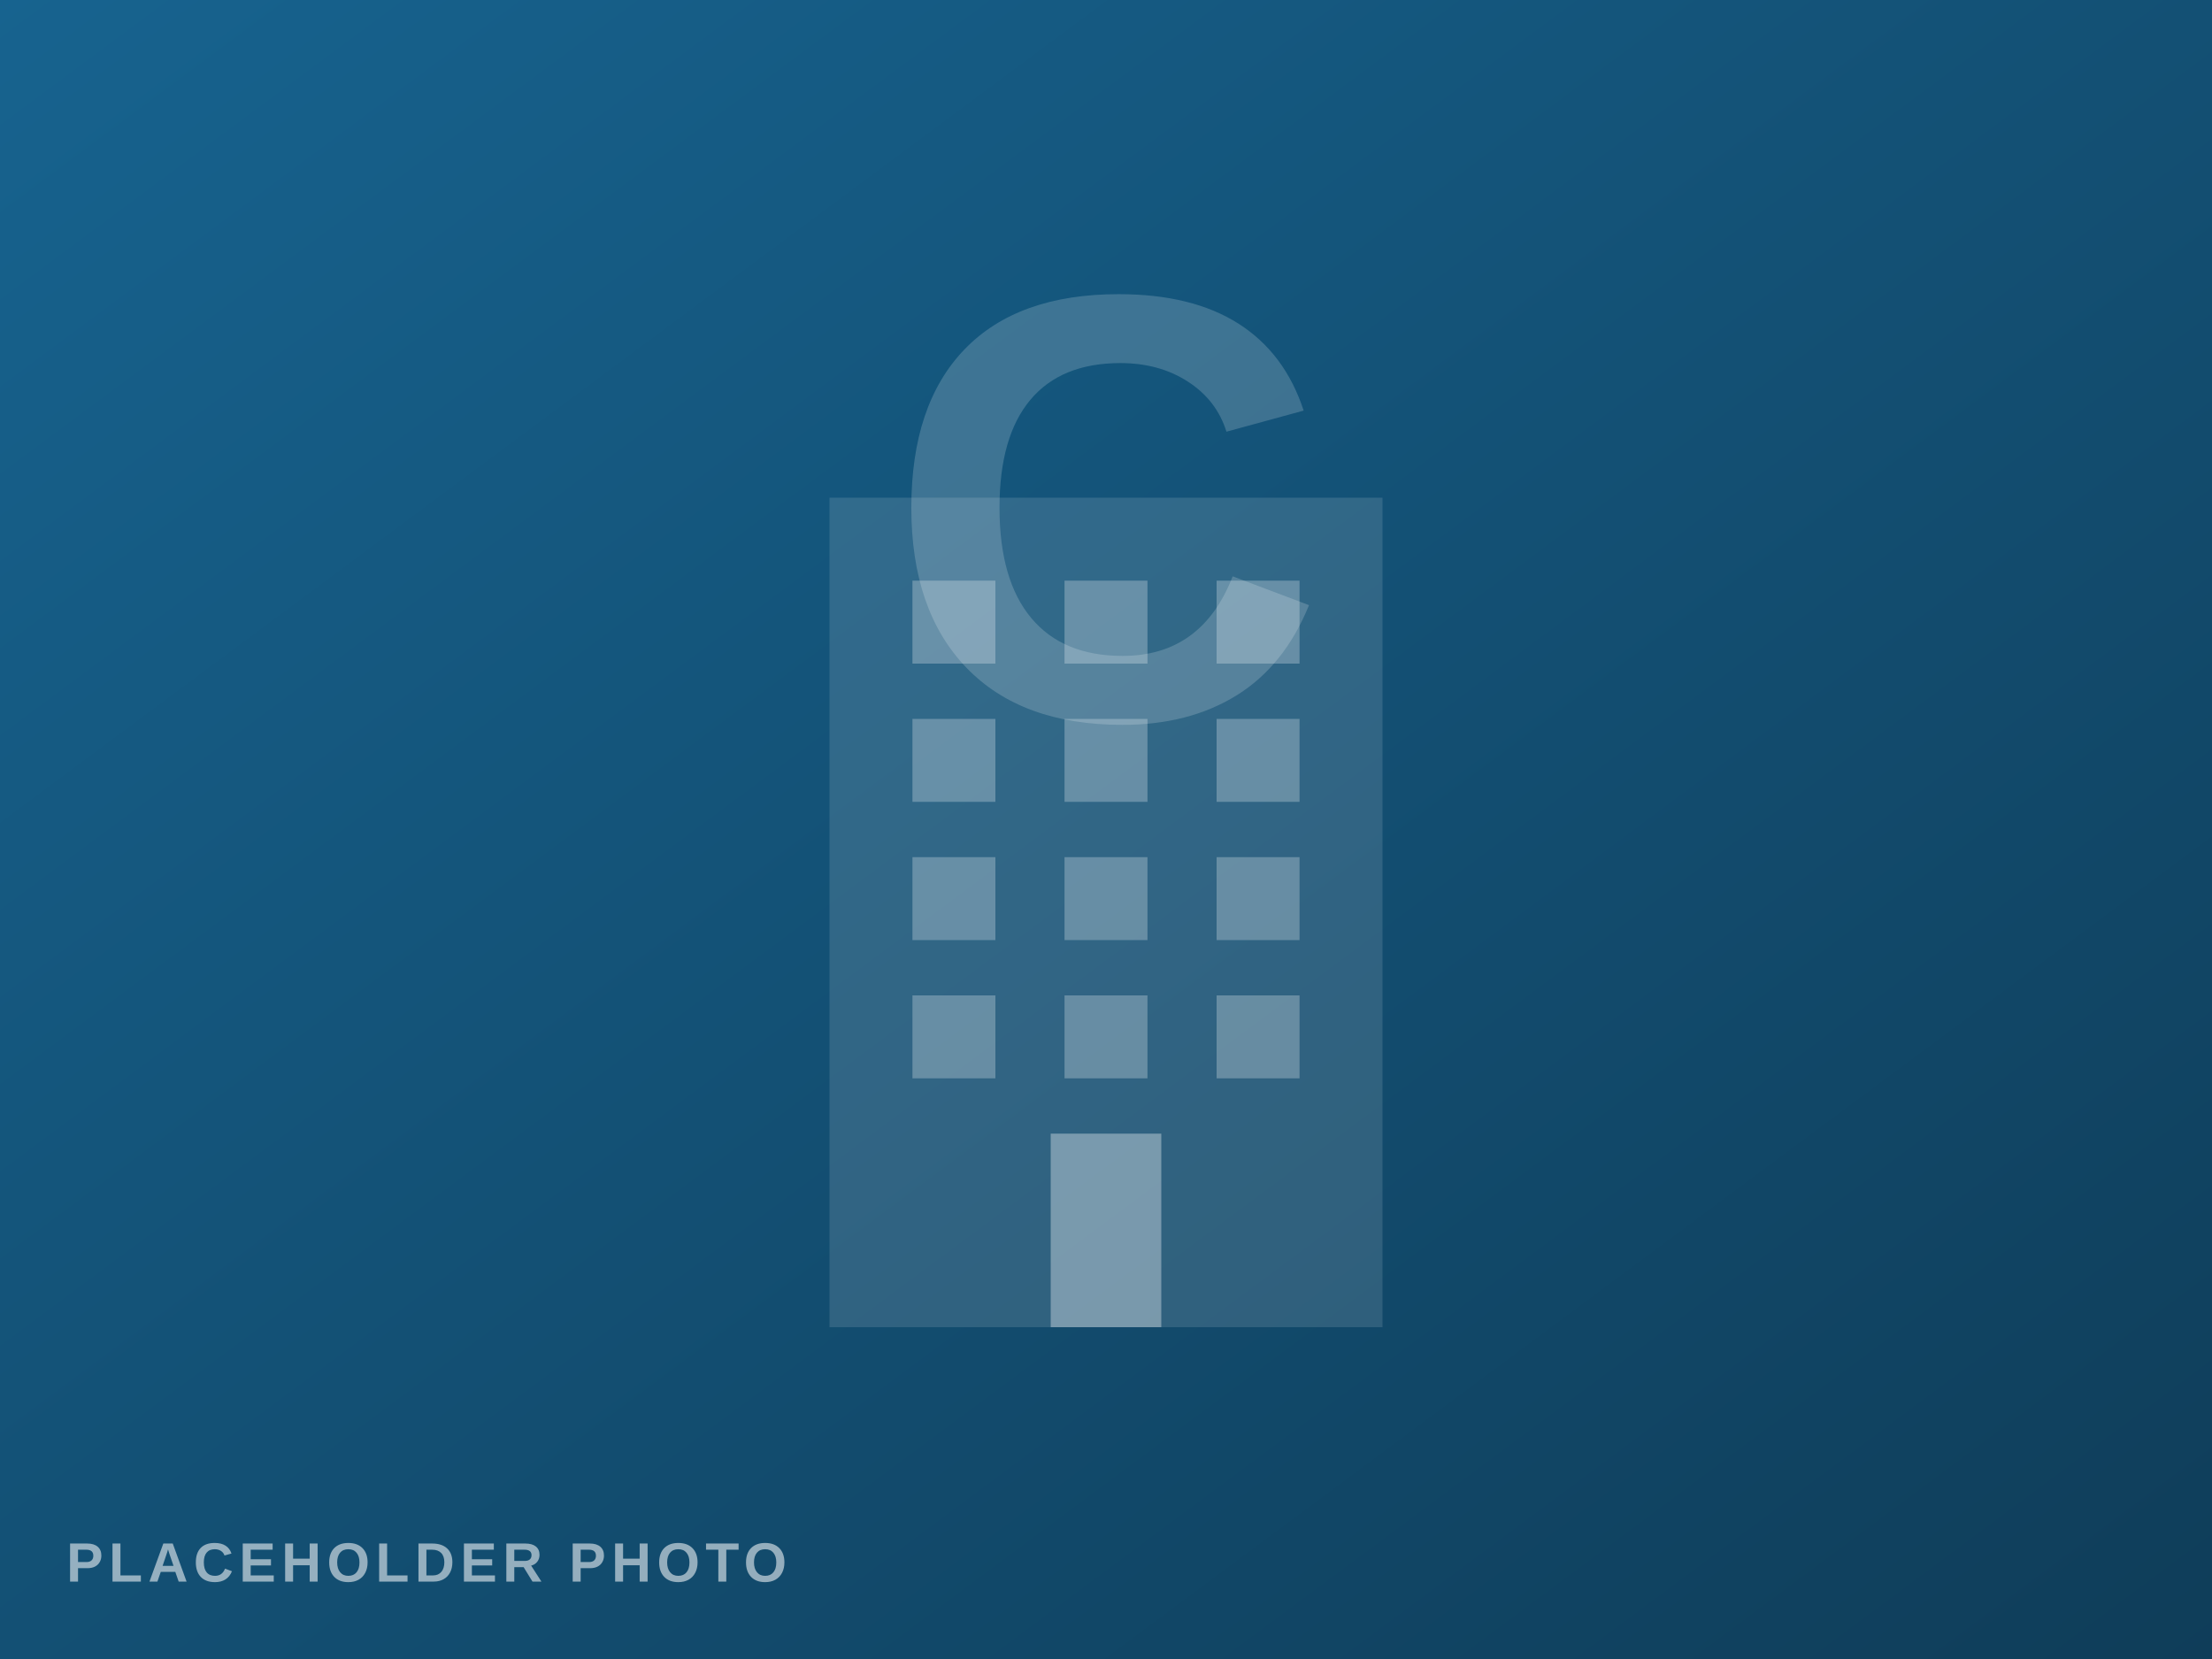
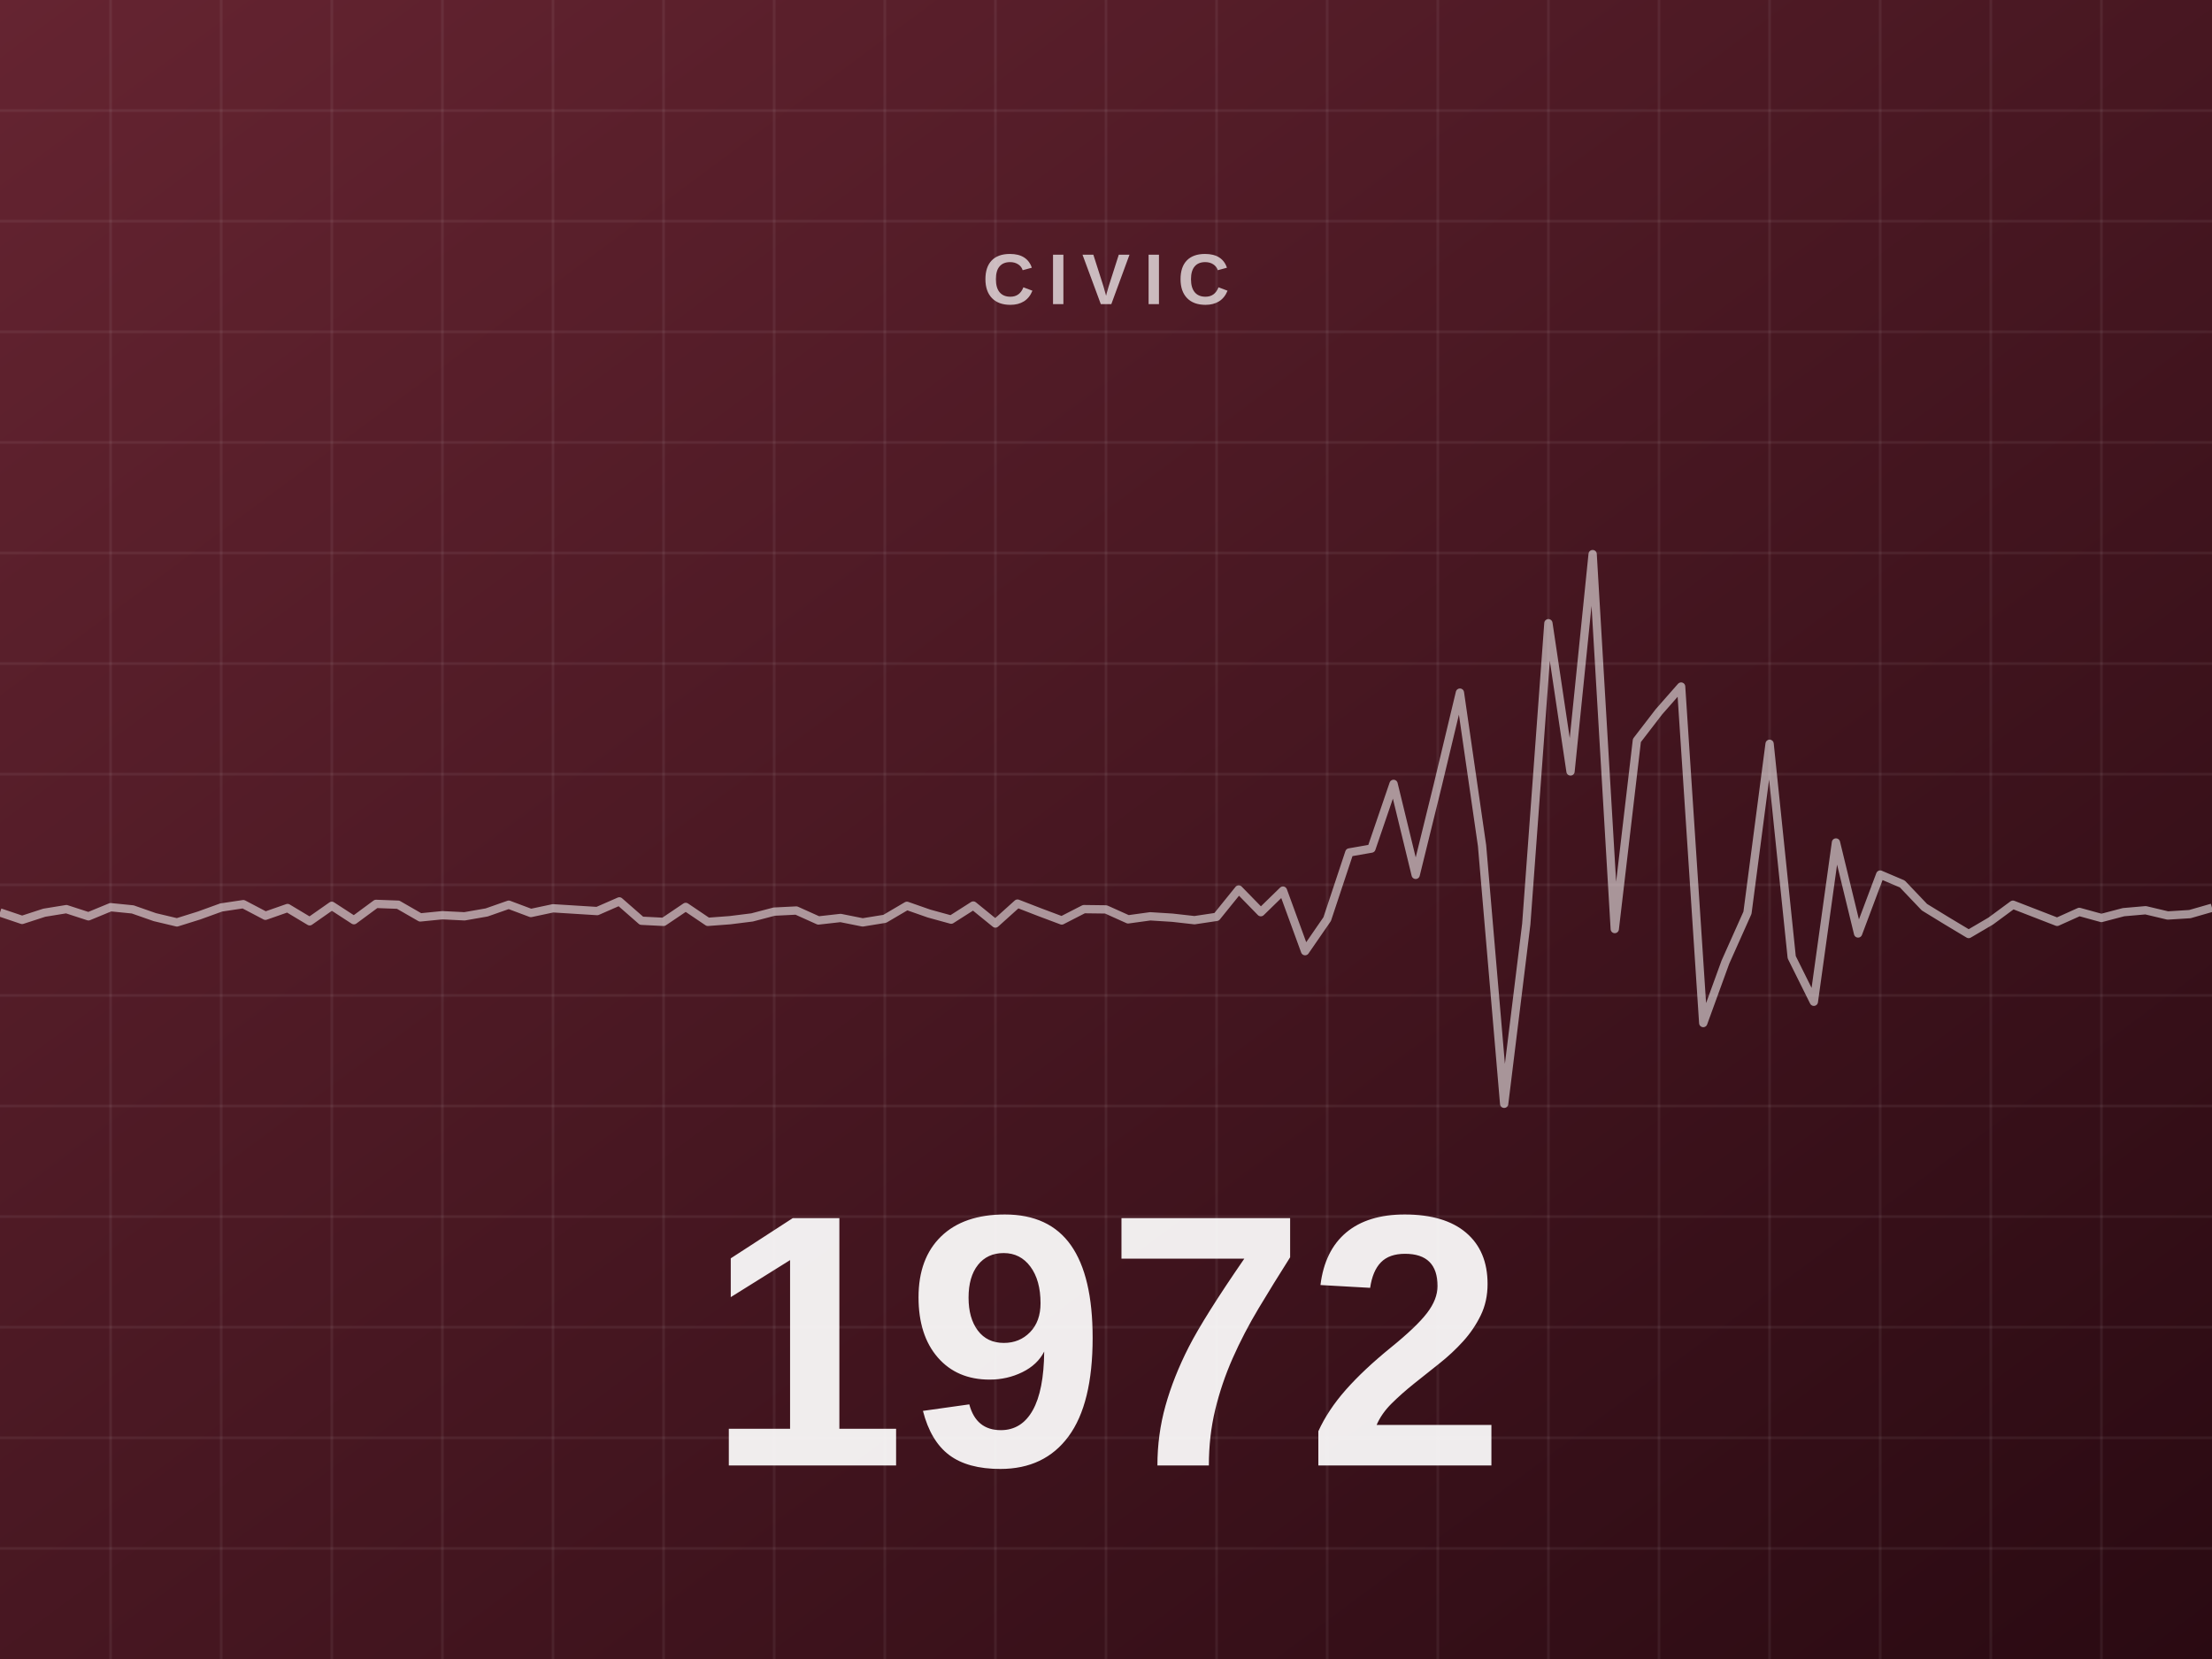
- <svg xmlns="http://www.w3.org/2000/svg" viewBox="0 0 800 600" role="img" aria-label="Placeholder image for Christchurch Town Hall">
+ <svg xmlns="http://www.w3.org/2000/svg" viewBox="0 0 800 600" role="img" aria-label="Illustration for Christchurch Town Hall">
  <defs>
    <linearGradient id="g-town-hall" x1="0" y1="0" x2="1" y2="1">
-       <stop offset="0" stop-color="#17638f" />
-       <stop offset="1" stop-color="#0f3d59" />
+       <stop offset="0" stop-color="#652431" />
+       <stop offset="1" stop-color="#2a0a12" />
    </linearGradient>
  </defs>
  <rect width="800" height="600" fill="url(#g-town-hall)" />
-   <g opacity="0.9">
-     <rect x="300" y="180" width="200" height="300" fill="white" fill-opacity="0.14" />
-     <rect x="330" y="210" width="30" height="30" fill="white" fill-opacity="0.3" />
-     <rect x="385" y="210" width="30" height="30" fill="white" fill-opacity="0.3" />
-     <rect x="440" y="210" width="30" height="30" fill="white" fill-opacity="0.3" />
-     <rect x="330" y="260" width="30" height="30" fill="white" fill-opacity="0.3" />
-     <rect x="385" y="260" width="30" height="30" fill="white" fill-opacity="0.3" />
-     <rect x="440" y="260" width="30" height="30" fill="white" fill-opacity="0.3" />
-     <rect x="330" y="310" width="30" height="30" fill="white" fill-opacity="0.3" />
-     <rect x="385" y="310" width="30" height="30" fill="white" fill-opacity="0.3" />
-     <rect x="440" y="310" width="30" height="30" fill="white" fill-opacity="0.3" />
-     <rect x="330" y="360" width="30" height="30" fill="white" fill-opacity="0.3" />
-     <rect x="385" y="360" width="30" height="30" fill="white" fill-opacity="0.3" />
-     <rect x="440" y="360" width="30" height="30" fill="white" fill-opacity="0.3" />
-     <rect x="380" y="410" width="40" height="70" fill="white" fill-opacity="0.4" />
+   <g stroke="white" stroke-opacity="0.06" stroke-width="1">
+     <line x1="40" y1="0" x2="40" y2="600" />
+     <line x1="80" y1="0" x2="80" y2="600" />
+     <line x1="120" y1="0" x2="120" y2="600" />
+     <line x1="160" y1="0" x2="160" y2="600" />
+     <line x1="200" y1="0" x2="200" y2="600" />
+     <line x1="240" y1="0" x2="240" y2="600" />
+     <line x1="280" y1="0" x2="280" y2="600" />
+     <line x1="320" y1="0" x2="320" y2="600" />
+     <line x1="360" y1="0" x2="360" y2="600" />
+     <line x1="400" y1="0" x2="400" y2="600" />
+     <line x1="440" y1="0" x2="440" y2="600" />
+     <line x1="480" y1="0" x2="480" y2="600" />
+     <line x1="520" y1="0" x2="520" y2="600" />
+     <line x1="560" y1="0" x2="560" y2="600" />
+     <line x1="600" y1="0" x2="600" y2="600" />
+     <line x1="640" y1="0" x2="640" y2="600" />
+     <line x1="680" y1="0" x2="680" y2="600" />
+     <line x1="720" y1="0" x2="720" y2="600" />
+     <line x1="760" y1="0" x2="760" y2="600" />
+     <line x1="0" y1="40" x2="800" y2="40" />
+     <line x1="0" y1="80" x2="800" y2="80" />
+     <line x1="0" y1="120" x2="800" y2="120" />
+     <line x1="0" y1="160" x2="800" y2="160" />
+     <line x1="0" y1="200" x2="800" y2="200" />
+     <line x1="0" y1="240" x2="800" y2="240" />
+     <line x1="0" y1="280" x2="800" y2="280" />
+     <line x1="0" y1="320" x2="800" y2="320" />
+     <line x1="0" y1="360" x2="800" y2="360" />
+     <line x1="0" y1="400" x2="800" y2="400" />
+     <line x1="0" y1="440" x2="800" y2="440" />
+     <line x1="0" y1="480" x2="800" y2="480" />
+     <line x1="0" y1="520" x2="800" y2="520" />
+     <line x1="0" y1="560" x2="800" y2="560" />
  </g>
-   <text x="400" y="260" text-anchor="middle" font-family="DM Sans, Arial, sans-serif" font-size="220" font-weight="900" fill="white" fill-opacity="0.18">C</text>
-   <text x="24" y="572" font-family="Arial, sans-serif" font-size="20" font-weight="700" letter-spacing="2" fill="white" fill-opacity="0.55">PLACEHOLDER PHOTO</text>
+   <polyline points="0,330.0 8,332.7 16,330.1 24,328.8 32,331.4 40,328.1 48,328.9 56,331.7 64,333.6 72,331.1 80,328.2 88,327.0 96,331.2 104,328.4 112,333.2 120,327.6 128,332.8 136,326.9 144,327.2 152,331.8 160,331.0 168,331.4 176,330.0 184,327.2 192,330.2 200,328.5 208,329.0 216,329.5 224,326.0 232,333.0 240,333.4 248,328.0 256,333.4 264,332.8 272,331.8 280,329.7 288,329.3 296,332.9 304,332.0 312,333.6 320,332.3 328,327.6 336,330.4 344,332.6 352,327.5 360,334.0 368,326.8 376,329.9 384,332.9 392,328.8 400,328.9 408,332.5 416,331.4 424,331.9 432,332.8 440,331.6 448,321.7 456,329.9 464,322.1 472,344.0 480,332.4 488,308.3 496,306.9 504,283.5 512,316.4 520,283.9 528,250.5 536,305.8 544,399.2 552,334.2 560,225.4 568,279.0 576,200.4 584,336.0 592,267.8 600,257.4 608,248.3 616,370.0 624,348.0 632,330.1 640,269.0 648,346.2 656,362.3 664,304.7 672,337.6 680,316.3 688,319.7 696,328.1 704,333.0 712,337.8 720,333.1 728,327.2 736,330.3 744,333.4 752,329.8 760,332.0 768,329.9 776,329.2 784,331.1 792,330.6 800,328.3" fill="none" stroke="white" stroke-opacity="0.55" stroke-width="3" stroke-linejoin="round" />
+   <text x="400" y="110" text-anchor="middle" font-family="Montserrat, Arial, Helvetica, sans-serif" font-size="26" font-weight="700" letter-spacing="5" fill="white" fill-opacity="0.7">CIVIC</text>
+   <text x="400" y="530" text-anchor="middle" font-family="Montserrat, Arial, Helvetica, sans-serif" font-size="130" font-weight="800" fill="white" fill-opacity="0.92">1972</text>
</svg>
